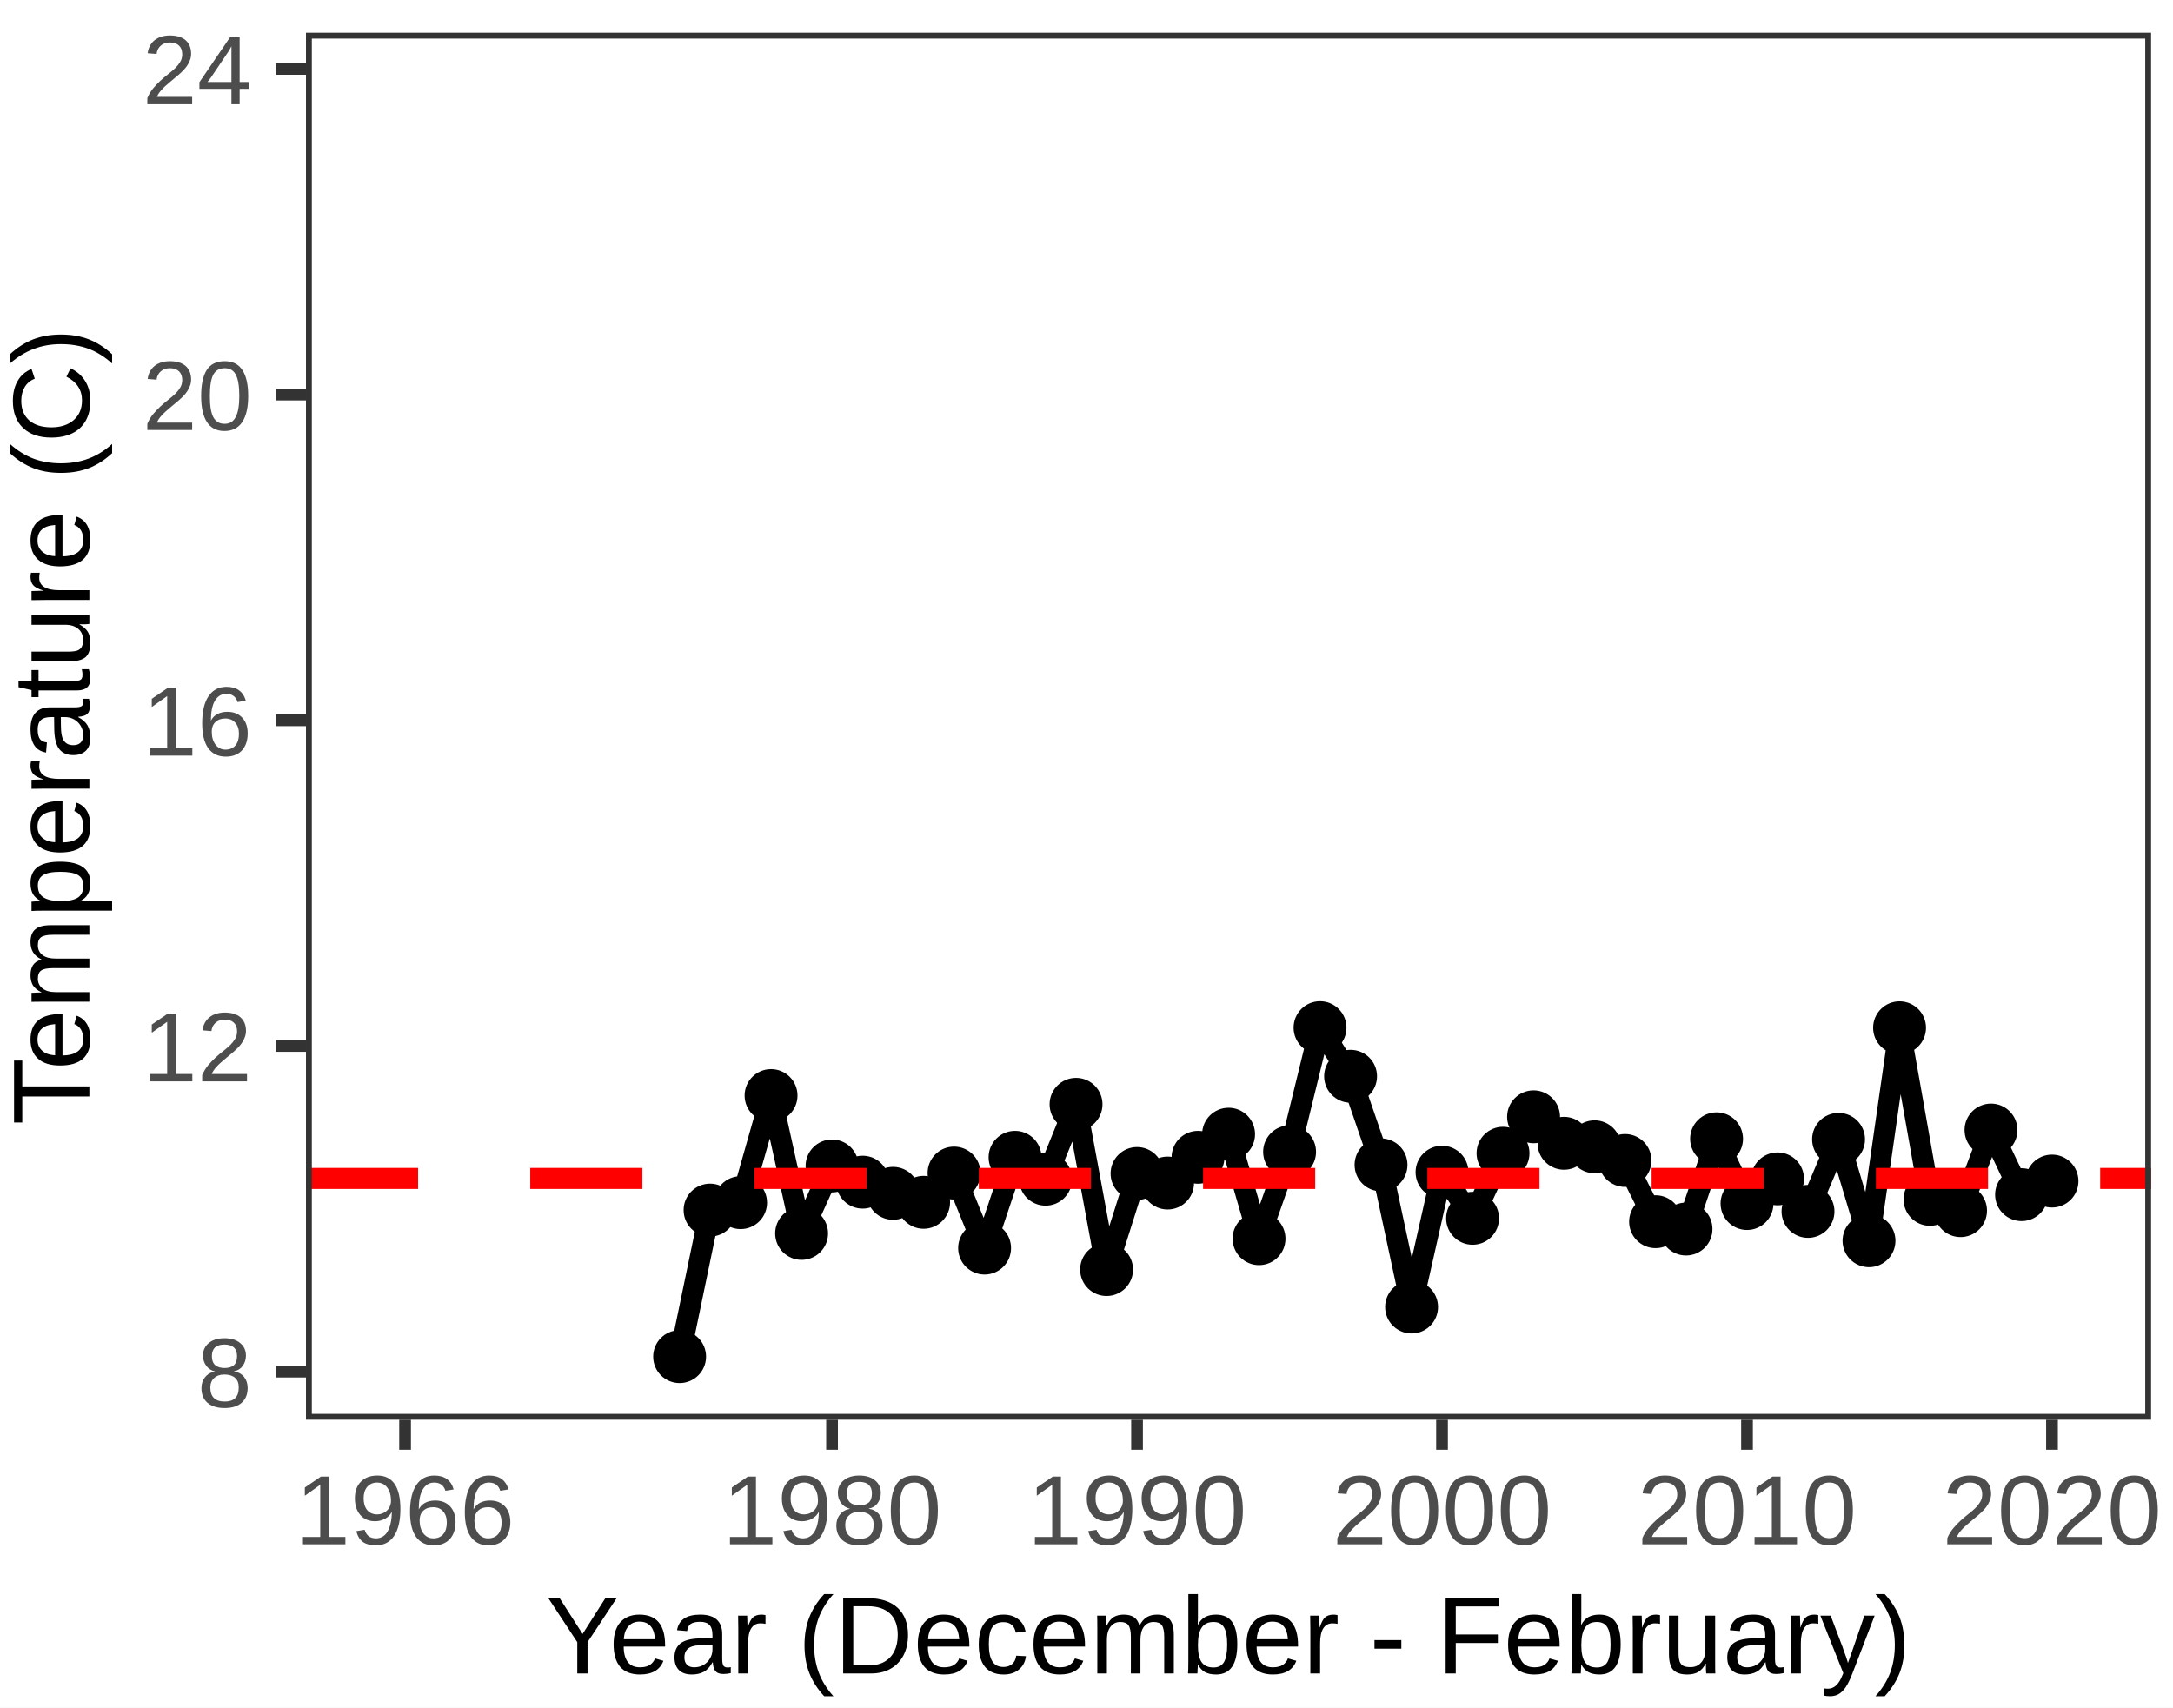
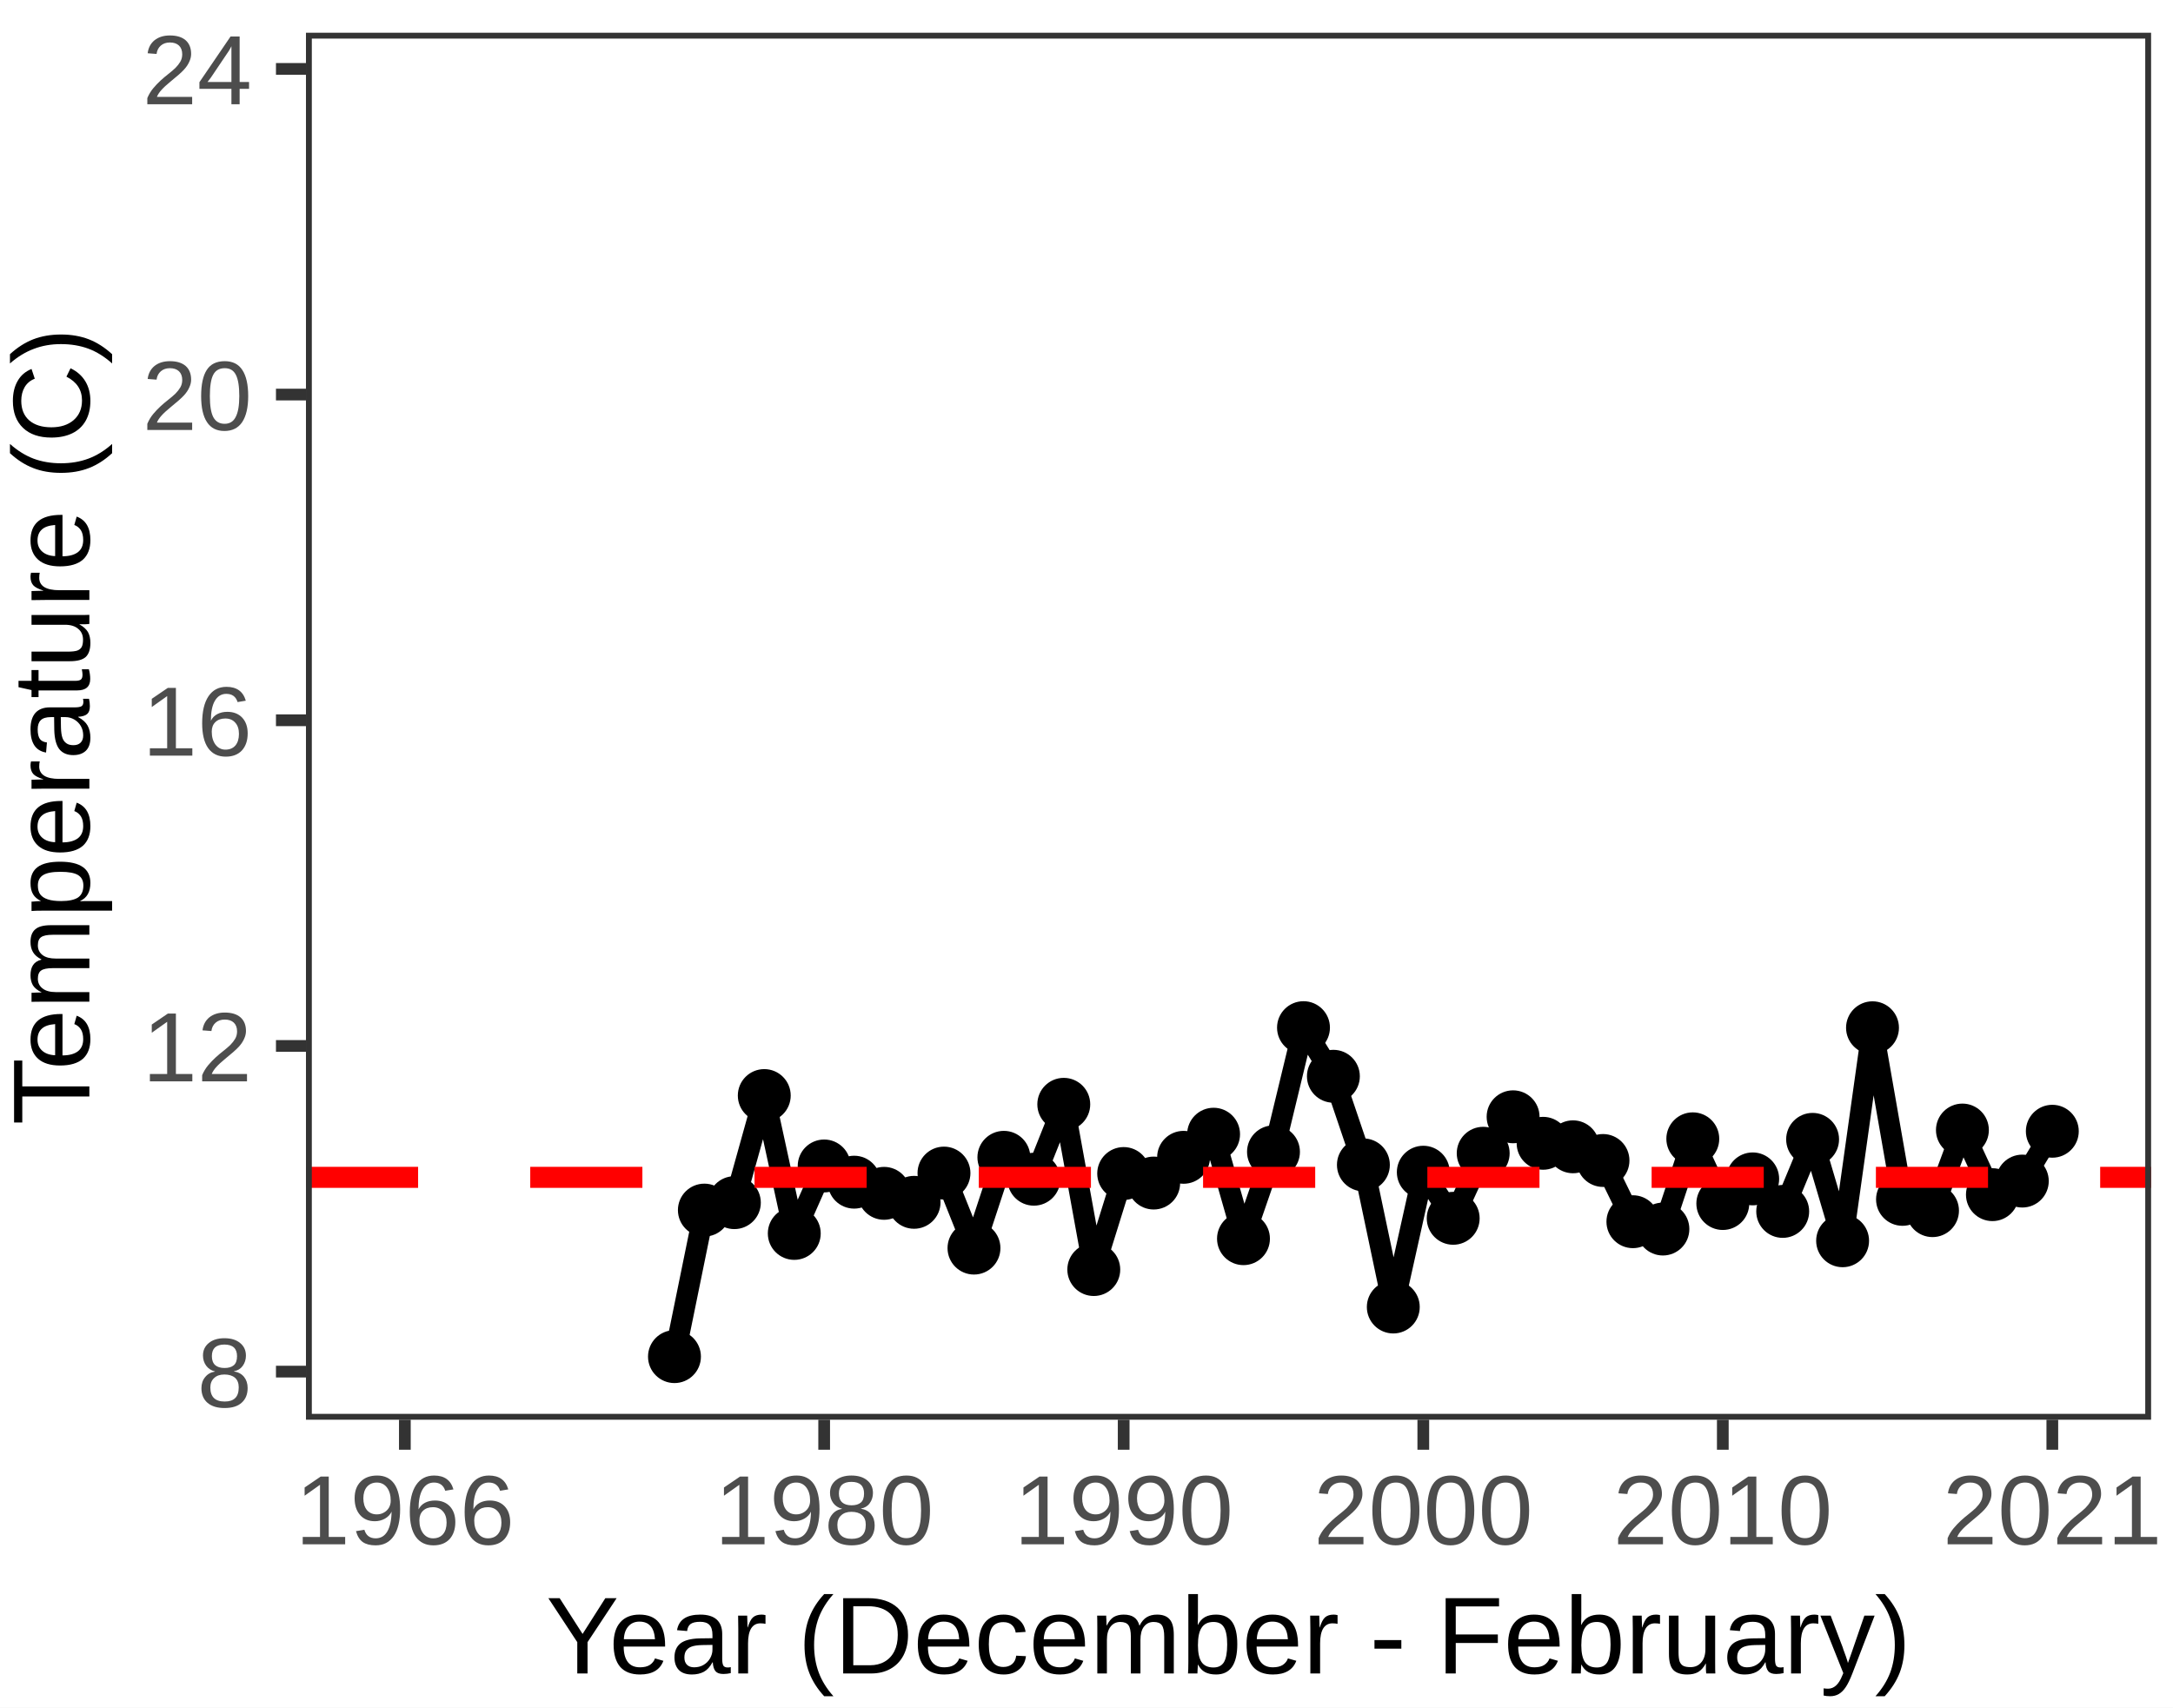
<svg xmlns="http://www.w3.org/2000/svg" class="svglite" width="198.43pt" height="155.91pt" viewBox="0 0 198.43 155.91">
  <defs>
    <style type="text/css">
    .svglite line, .svglite polyline, .svglite polygon, .svglite path, .svglite rect, .svglite circle {
      fill: none;
      stroke: #000000;
      stroke-linecap: round;
      stroke-linejoin: round;
      stroke-miterlimit: 10.00;
    }
  </style>
  </defs>
  <rect width="100%" height="100%" style="stroke: none; fill: #FFFFFF;" />
  <defs>
    <clipPath id="cpMC4wMHwxOTguNDN8MC4wMHwxNTUuOTE=">
      <rect x="0.00" y="0.00" width="198.43" height="155.91" />
    </clipPath>
  </defs>
  <g clip-path="url(#cpMC4wMHwxOTguNDN8MC4wMHwxNTUuOTE=)">
    <rect x="0.00" y="0.00" width="198.43" height="155.91" style="stroke-width: 1.07; stroke: #FFFFFF; fill: #FFFFFF;" />
  </g>
  <defs>
    <clipPath id="cpMjcuOTR8MTk2LjQzfDIuOTl8MTI5LjY0">
      <rect x="27.94" y="2.99" width="168.49" height="126.65" />
    </clipPath>
  </defs>
  <g clip-path="url(#cpMjcuOTR8MTk2LjQzfDIuOTl8MTI5LjY0)">
    <rect x="27.94" y="2.99" width="168.49" height="126.65" style="stroke-width: 1.07; stroke: none; fill: #FFFFFF;" />
-     <polyline points="62.06,123.88 64.84,110.50 67.63,109.82 70.41,100.04 73.20,112.63 75.98,106.47 78.77,107.95 81.55,108.97 84.34,109.79 87.12,107.12 89.91,113.97 92.69,105.68 95.48,107.68 98.26,100.84 101.05,115.93 103.83,107.16 106.62,108.03 109.40,105.68 112.19,103.57 114.97,113.11 117.76,105.18 120.54,93.84 123.33,98.28 126.11,106.37 128.90,119.35 131.68,107.04 134.47,111.25 137.25,105.31 140.04,101.98 142.82,104.40 145.61,104.72 148.39,105.97 151.18,111.56 153.96,112.23 156.75,103.99 159.53,109.90 162.32,107.65 165.10,110.62 167.89,104.04 170.67,113.30 173.46,93.85 176.24,109.52 179.03,110.55 181.81,103.19 184.60,109.09 187.38,107.85 " style="stroke-width: 1.92; stroke-linecap: butt;" />
-     <circle cx="62.06" cy="123.88" r="2.06" style="stroke-width: 0.71; fill: #000000;" />
-     <circle cx="64.84" cy="110.50" r="2.06" style="stroke-width: 0.71; fill: #000000;" />
-     <circle cx="67.63" cy="109.82" r="2.06" style="stroke-width: 0.71; fill: #000000;" />
-     <circle cx="70.41" cy="100.04" r="2.06" style="stroke-width: 0.71; fill: #000000;" />
-     <circle cx="73.20" cy="112.63" r="2.06" style="stroke-width: 0.71; fill: #000000;" />
-     <circle cx="75.98" cy="106.47" r="2.06" style="stroke-width: 0.71; fill: #000000;" />
-     <circle cx="78.77" cy="107.95" r="2.06" style="stroke-width: 0.71; fill: #000000;" />
-     <circle cx="81.55" cy="108.97" r="2.06" style="stroke-width: 0.71; fill: #000000;" />
-     <circle cx="84.34" cy="109.79" r="2.06" style="stroke-width: 0.71; fill: #000000;" />
-     <circle cx="87.12" cy="107.12" r="2.06" style="stroke-width: 0.71; fill: #000000;" />
-     <circle cx="89.91" cy="113.97" r="2.06" style="stroke-width: 0.71; fill: #000000;" />
-     <circle cx="92.69" cy="105.68" r="2.06" style="stroke-width: 0.71; fill: #000000;" />
-     <circle cx="95.48" cy="107.68" r="2.06" style="stroke-width: 0.71; fill: #000000;" />
-     <circle cx="98.26" cy="100.84" r="2.06" style="stroke-width: 0.71; fill: #000000;" />
-     <circle cx="101.05" cy="115.93" r="2.06" style="stroke-width: 0.71; fill: #000000;" />
-     <circle cx="103.83" cy="107.16" r="2.06" style="stroke-width: 0.71; fill: #000000;" />
-     <circle cx="106.62" cy="108.03" r="2.06" style="stroke-width: 0.71; fill: #000000;" />
-     <circle cx="109.40" cy="105.68" r="2.06" style="stroke-width: 0.71; fill: #000000;" />
-     <circle cx="112.19" cy="103.57" r="2.06" style="stroke-width: 0.71; fill: #000000;" />
-     <circle cx="114.97" cy="113.11" r="2.06" style="stroke-width: 0.71; fill: #000000;" />
-     <circle cx="117.76" cy="105.18" r="2.06" style="stroke-width: 0.71; fill: #000000;" />
-     <circle cx="120.54" cy="93.84" r="2.06" style="stroke-width: 0.71; fill: #000000;" />
-     <circle cx="123.33" cy="98.28" r="2.06" style="stroke-width: 0.71; fill: #000000;" />
-     <circle cx="126.11" cy="106.37" r="2.06" style="stroke-width: 0.71; fill: #000000;" />
-     <circle cx="128.90" cy="119.35" r="2.06" style="stroke-width: 0.71; fill: #000000;" />
-     <circle cx="131.68" cy="107.04" r="2.06" style="stroke-width: 0.71; fill: #000000;" />
-     <circle cx="134.47" cy="111.25" r="2.06" style="stroke-width: 0.71; fill: #000000;" />
-     <circle cx="137.25" cy="105.31" r="2.06" style="stroke-width: 0.71; fill: #000000;" />
-     <circle cx="140.04" cy="101.98" r="2.06" style="stroke-width: 0.71; fill: #000000;" />
-     <circle cx="142.82" cy="104.40" r="2.06" style="stroke-width: 0.71; fill: #000000;" />
-     <circle cx="145.61" cy="104.72" r="2.06" style="stroke-width: 0.71; fill: #000000;" />
-     <circle cx="148.39" cy="105.97" r="2.06" style="stroke-width: 0.71; fill: #000000;" />
-     <circle cx="151.18" cy="111.56" r="2.06" style="stroke-width: 0.71; fill: #000000;" />
-     <circle cx="153.96" cy="112.23" r="2.06" style="stroke-width: 0.71; fill: #000000;" />
-     <circle cx="156.75" cy="103.99" r="2.06" style="stroke-width: 0.71; fill: #000000;" />
-     <circle cx="159.53" cy="109.90" r="2.06" style="stroke-width: 0.71; fill: #000000;" />
-     <circle cx="162.32" cy="107.65" r="2.06" style="stroke-width: 0.71; fill: #000000;" />
-     <circle cx="165.10" cy="110.62" r="2.06" style="stroke-width: 0.71; fill: #000000;" />
-     <circle cx="167.89" cy="104.04" r="2.06" style="stroke-width: 0.71; fill: #000000;" />
-     <circle cx="170.67" cy="113.30" r="2.06" style="stroke-width: 0.71; fill: #000000;" />
-     <circle cx="173.46" cy="93.85" r="2.06" style="stroke-width: 0.71; fill: #000000;" />
-     <circle cx="176.24" cy="109.52" r="2.06" style="stroke-width: 0.71; fill: #000000;" />
-     <circle cx="179.03" cy="110.55" r="2.06" style="stroke-width: 0.71; fill: #000000;" />
-     <circle cx="181.81" cy="103.19" r="2.06" style="stroke-width: 0.71; fill: #000000;" />
-     <circle cx="184.60" cy="109.09" r="2.06" style="stroke-width: 0.71; fill: #000000;" />
-     <circle cx="187.38" cy="107.85" r="2.06" style="stroke-width: 0.71; fill: #000000;" />
-     <line x1="27.94" y1="107.61" x2="196.43" y2="107.61" style="stroke-width: 1.92; stroke: #FF0000; stroke-dasharray: 10.24,10.24; stroke-linecap: butt;" />
+     <polyline points="61.59,123.88 64.32,110.50 67.06,109.82 69.79,100.04 72.53,112.63 75.26,106.47 78.00,107.95 80.73,108.97 83.47,109.79 86.20,107.12 88.94,113.97 91.67,105.68 94.41,107.68 97.14,100.84 99.88,115.93 102.61,107.16 105.35,108.03 108.08,105.68 110.82,103.57 113.55,113.11 116.29,105.18 119.03,93.84 121.76,98.28 124.50,106.37 127.23,119.35 129.97,107.04 132.70,111.25 135.44,105.31 138.17,101.98 140.91,104.40 143.64,104.72 146.38,105.97 149.11,111.56 151.85,112.23 154.58,103.99 157.32,109.90 160.05,107.65 162.79,110.62 165.52,104.04 168.26,113.30 170.99,93.85 173.73,109.52 176.47,110.55 179.20,103.19 181.94,109.09 184.67,107.85 187.41,103.30 " style="stroke-width: 1.92; stroke-linecap: butt;" />
+     <circle cx="61.59" cy="123.88" r="2.06" style="stroke-width: 0.71; fill: #000000;" />
+     <circle cx="64.32" cy="110.50" r="2.06" style="stroke-width: 0.71; fill: #000000;" />
+     <circle cx="67.06" cy="109.82" r="2.06" style="stroke-width: 0.71; fill: #000000;" />
+     <circle cx="69.79" cy="100.04" r="2.06" style="stroke-width: 0.71; fill: #000000;" />
+     <circle cx="72.53" cy="112.63" r="2.06" style="stroke-width: 0.71; fill: #000000;" />
+     <circle cx="75.26" cy="106.47" r="2.06" style="stroke-width: 0.71; fill: #000000;" />
+     <circle cx="78.00" cy="107.95" r="2.06" style="stroke-width: 0.71; fill: #000000;" />
+     <circle cx="80.73" cy="108.97" r="2.06" style="stroke-width: 0.71; fill: #000000;" />
+     <circle cx="83.47" cy="109.79" r="2.06" style="stroke-width: 0.71; fill: #000000;" />
+     <circle cx="86.20" cy="107.12" r="2.06" style="stroke-width: 0.71; fill: #000000;" />
+     <circle cx="88.94" cy="113.97" r="2.06" style="stroke-width: 0.71; fill: #000000;" />
+     <circle cx="91.67" cy="105.68" r="2.06" style="stroke-width: 0.71; fill: #000000;" />
+     <circle cx="94.41" cy="107.68" r="2.06" style="stroke-width: 0.71; fill: #000000;" />
+     <circle cx="97.14" cy="100.84" r="2.06" style="stroke-width: 0.71; fill: #000000;" />
+     <circle cx="99.88" cy="115.93" r="2.06" style="stroke-width: 0.71; fill: #000000;" />
+     <circle cx="102.61" cy="107.16" r="2.06" style="stroke-width: 0.71; fill: #000000;" />
+     <circle cx="105.35" cy="108.03" r="2.06" style="stroke-width: 0.71; fill: #000000;" />
+     <circle cx="108.08" cy="105.68" r="2.06" style="stroke-width: 0.71; fill: #000000;" />
+     <circle cx="110.82" cy="103.57" r="2.06" style="stroke-width: 0.71; fill: #000000;" />
+     <circle cx="113.55" cy="113.11" r="2.06" style="stroke-width: 0.71; fill: #000000;" />
+     <circle cx="116.29" cy="105.18" r="2.06" style="stroke-width: 0.71; fill: #000000;" />
+     <circle cx="119.03" cy="93.84" r="2.06" style="stroke-width: 0.71; fill: #000000;" />
+     <circle cx="121.76" cy="98.28" r="2.06" style="stroke-width: 0.71; fill: #000000;" />
+     <circle cx="124.50" cy="106.37" r="2.06" style="stroke-width: 0.71; fill: #000000;" />
+     <circle cx="127.23" cy="119.35" r="2.06" style="stroke-width: 0.71; fill: #000000;" />
+     <circle cx="129.97" cy="107.04" r="2.06" style="stroke-width: 0.71; fill: #000000;" />
+     <circle cx="132.70" cy="111.25" r="2.06" style="stroke-width: 0.71; fill: #000000;" />
+     <circle cx="135.44" cy="105.31" r="2.06" style="stroke-width: 0.71; fill: #000000;" />
+     <circle cx="138.17" cy="101.98" r="2.06" style="stroke-width: 0.71; fill: #000000;" />
+     <circle cx="140.91" cy="104.40" r="2.06" style="stroke-width: 0.71; fill: #000000;" />
+     <circle cx="143.64" cy="104.72" r="2.06" style="stroke-width: 0.71; fill: #000000;" />
+     <circle cx="146.38" cy="105.97" r="2.06" style="stroke-width: 0.71; fill: #000000;" />
+     <circle cx="149.11" cy="111.56" r="2.06" style="stroke-width: 0.71; fill: #000000;" />
+     <circle cx="151.85" cy="112.23" r="2.06" style="stroke-width: 0.71; fill: #000000;" />
+     <circle cx="154.58" cy="103.99" r="2.06" style="stroke-width: 0.71; fill: #000000;" />
+     <circle cx="157.32" cy="109.90" r="2.06" style="stroke-width: 0.71; fill: #000000;" />
+     <circle cx="160.05" cy="107.65" r="2.06" style="stroke-width: 0.71; fill: #000000;" />
+     <circle cx="162.79" cy="110.62" r="2.06" style="stroke-width: 0.71; fill: #000000;" />
+     <circle cx="165.52" cy="104.04" r="2.06" style="stroke-width: 0.71; fill: #000000;" />
+     <circle cx="168.26" cy="113.30" r="2.06" style="stroke-width: 0.71; fill: #000000;" />
+     <circle cx="170.99" cy="93.85" r="2.06" style="stroke-width: 0.71; fill: #000000;" />
+     <circle cx="173.73" cy="109.52" r="2.06" style="stroke-width: 0.71; fill: #000000;" />
+     <circle cx="176.47" cy="110.55" r="2.06" style="stroke-width: 0.71; fill: #000000;" />
+     <circle cx="179.20" cy="103.19" r="2.06" style="stroke-width: 0.71; fill: #000000;" />
+     <circle cx="181.94" cy="109.09" r="2.06" style="stroke-width: 0.71; fill: #000000;" />
+     <circle cx="184.67" cy="107.85" r="2.06" style="stroke-width: 0.71; fill: #000000;" />
+     <circle cx="187.41" cy="103.30" r="2.06" style="stroke-width: 0.71; fill: #000000;" />
+     <line x1="27.94" y1="107.51" x2="196.43" y2="107.51" style="stroke-width: 1.92; stroke: #FF0000; stroke-dasharray: 10.24,10.24; stroke-linecap: butt;" />
    <rect x="27.94" y="2.99" width="168.49" height="126.65" style="stroke-width: 1.07; stroke: #333333;" />
  </g>
  <g clip-path="url(#cpMC4wMHwxOTguNDN8MC4wMHwxNTUuOTE=)">
    <text x="23.01" y="128.48" text-anchor="end" style="font-size: 9.00px; fill: #4D4D4D; font-family: Arial;" textLength="5.00px" lengthAdjust="spacingAndGlyphs">8</text>
    <text x="23.01" y="98.74" text-anchor="end" style="font-size: 9.00px; fill: #4D4D4D; font-family: Arial;" textLength="10.01px" lengthAdjust="spacingAndGlyphs">12</text>
    <text x="23.01" y="69.00" text-anchor="end" style="font-size: 9.00px; fill: #4D4D4D; font-family: Arial;" textLength="10.01px" lengthAdjust="spacingAndGlyphs">16</text>
    <text x="23.01" y="39.26" text-anchor="end" style="font-size: 9.00px; fill: #4D4D4D; font-family: Arial;" textLength="10.01px" lengthAdjust="spacingAndGlyphs">20</text>
    <text x="23.01" y="9.52" text-anchor="end" style="font-size: 9.00px; fill: #4D4D4D; font-family: Arial;" textLength="10.01px" lengthAdjust="spacingAndGlyphs">24</text>
    <polyline points="25.20,125.25 27.94,125.25 " style="stroke-width: 1.07; stroke: #333333; stroke-linecap: butt;" />
    <polyline points="25.20,95.51 27.94,95.51 " style="stroke-width: 1.07; stroke: #333333; stroke-linecap: butt;" />
    <polyline points="25.20,65.77 27.94,65.77 " style="stroke-width: 1.07; stroke: #333333; stroke-linecap: butt;" />
    <polyline points="25.20,36.03 27.94,36.03 " style="stroke-width: 1.07; stroke: #333333; stroke-linecap: butt;" />
    <polyline points="25.20,6.29 27.94,6.29 " style="stroke-width: 1.07; stroke: #333333; stroke-linecap: butt;" />
-     <polyline points="36.99,132.38 36.99,129.64 " style="stroke-width: 1.07; stroke: #333333; stroke-linecap: butt;" />
-     <polyline points="75.98,132.38 75.98,129.64 " style="stroke-width: 1.07; stroke: #333333; stroke-linecap: butt;" />
-     <polyline points="103.83,132.38 103.83,129.64 " style="stroke-width: 1.07; stroke: #333333; stroke-linecap: butt;" />
-     <polyline points="131.68,132.38 131.68,129.64 " style="stroke-width: 1.07; stroke: #333333; stroke-linecap: butt;" />
-     <polyline points="159.53,132.38 159.53,129.64 " style="stroke-width: 1.07; stroke: #333333; stroke-linecap: butt;" />
-     <polyline points="187.38,132.38 187.38,129.64 " style="stroke-width: 1.07; stroke: #333333; stroke-linecap: butt;" />
-     <text x="36.99" y="141.02" text-anchor="middle" style="font-size: 9.00px; fill: #4D4D4D; font-family: Arial;" textLength="20.02px" lengthAdjust="spacingAndGlyphs">1966</text>
-     <text x="75.98" y="141.02" text-anchor="middle" style="font-size: 9.00px; fill: #4D4D4D; font-family: Arial;" textLength="20.02px" lengthAdjust="spacingAndGlyphs">1980</text>
-     <text x="103.83" y="141.02" text-anchor="middle" style="font-size: 9.00px; fill: #4D4D4D; font-family: Arial;" textLength="20.02px" lengthAdjust="spacingAndGlyphs">1990</text>
-     <text x="131.68" y="141.02" text-anchor="middle" style="font-size: 9.00px; fill: #4D4D4D; font-family: Arial;" textLength="20.02px" lengthAdjust="spacingAndGlyphs">2000</text>
-     <text x="159.53" y="141.02" text-anchor="middle" style="font-size: 9.00px; fill: #4D4D4D; font-family: Arial;" textLength="20.02px" lengthAdjust="spacingAndGlyphs">2010</text>
-     <text x="187.38" y="141.02" text-anchor="middle" style="font-size: 9.00px; fill: #4D4D4D; font-family: Arial;" textLength="20.02px" lengthAdjust="spacingAndGlyphs">2020</text>
+     <polyline points="36.97,132.38 36.97,129.64 " style="stroke-width: 1.07; stroke: #333333; stroke-linecap: butt;" />
+     <polyline points="75.26,132.38 75.26,129.64 " style="stroke-width: 1.07; stroke: #333333; stroke-linecap: butt;" />
+     <polyline points="102.61,132.38 102.61,129.64 " style="stroke-width: 1.07; stroke: #333333; stroke-linecap: butt;" />
+     <polyline points="129.97,132.38 129.97,129.64 " style="stroke-width: 1.07; stroke: #333333; stroke-linecap: butt;" />
+     <polyline points="157.32,132.38 157.32,129.64 " style="stroke-width: 1.07; stroke: #333333; stroke-linecap: butt;" />
+     <polyline points="187.41,132.38 187.41,129.64 " style="stroke-width: 1.07; stroke: #333333; stroke-linecap: butt;" />
+     <text x="36.97" y="141.02" text-anchor="middle" style="font-size: 9.00px; fill: #4D4D4D; font-family: Arial;" textLength="20.02px" lengthAdjust="spacingAndGlyphs">1966</text>
+     <text x="75.26" y="141.02" text-anchor="middle" style="font-size: 9.00px; fill: #4D4D4D; font-family: Arial;" textLength="20.02px" lengthAdjust="spacingAndGlyphs">1980</text>
+     <text x="102.61" y="141.02" text-anchor="middle" style="font-size: 9.00px; fill: #4D4D4D; font-family: Arial;" textLength="20.02px" lengthAdjust="spacingAndGlyphs">1990</text>
+     <text x="129.97" y="141.02" text-anchor="middle" style="font-size: 9.00px; fill: #4D4D4D; font-family: Arial;" textLength="20.02px" lengthAdjust="spacingAndGlyphs">2000</text>
+     <text x="157.32" y="141.02" text-anchor="middle" style="font-size: 9.00px; fill: #4D4D4D; font-family: Arial;" textLength="20.02px" lengthAdjust="spacingAndGlyphs">2010</text>
+     <text x="187.41" y="141.02" text-anchor="middle" style="font-size: 9.00px; fill: #4D4D4D; font-family: Arial;" textLength="20.02px" lengthAdjust="spacingAndGlyphs">2021</text>
    <text x="112.19" y="152.81" text-anchor="middle" style="font-size: 10.00px; font-family: Arial;" textLength="124.75px" lengthAdjust="spacingAndGlyphs">Year (December - February)</text>
    <text transform="translate(8.16,66.32) rotate(-90)" text-anchor="middle" style="font-size: 10.00px; font-family: Arial;" textLength="72.84px" lengthAdjust="spacingAndGlyphs">Temperature (C)</text>
  </g>
</svg>
